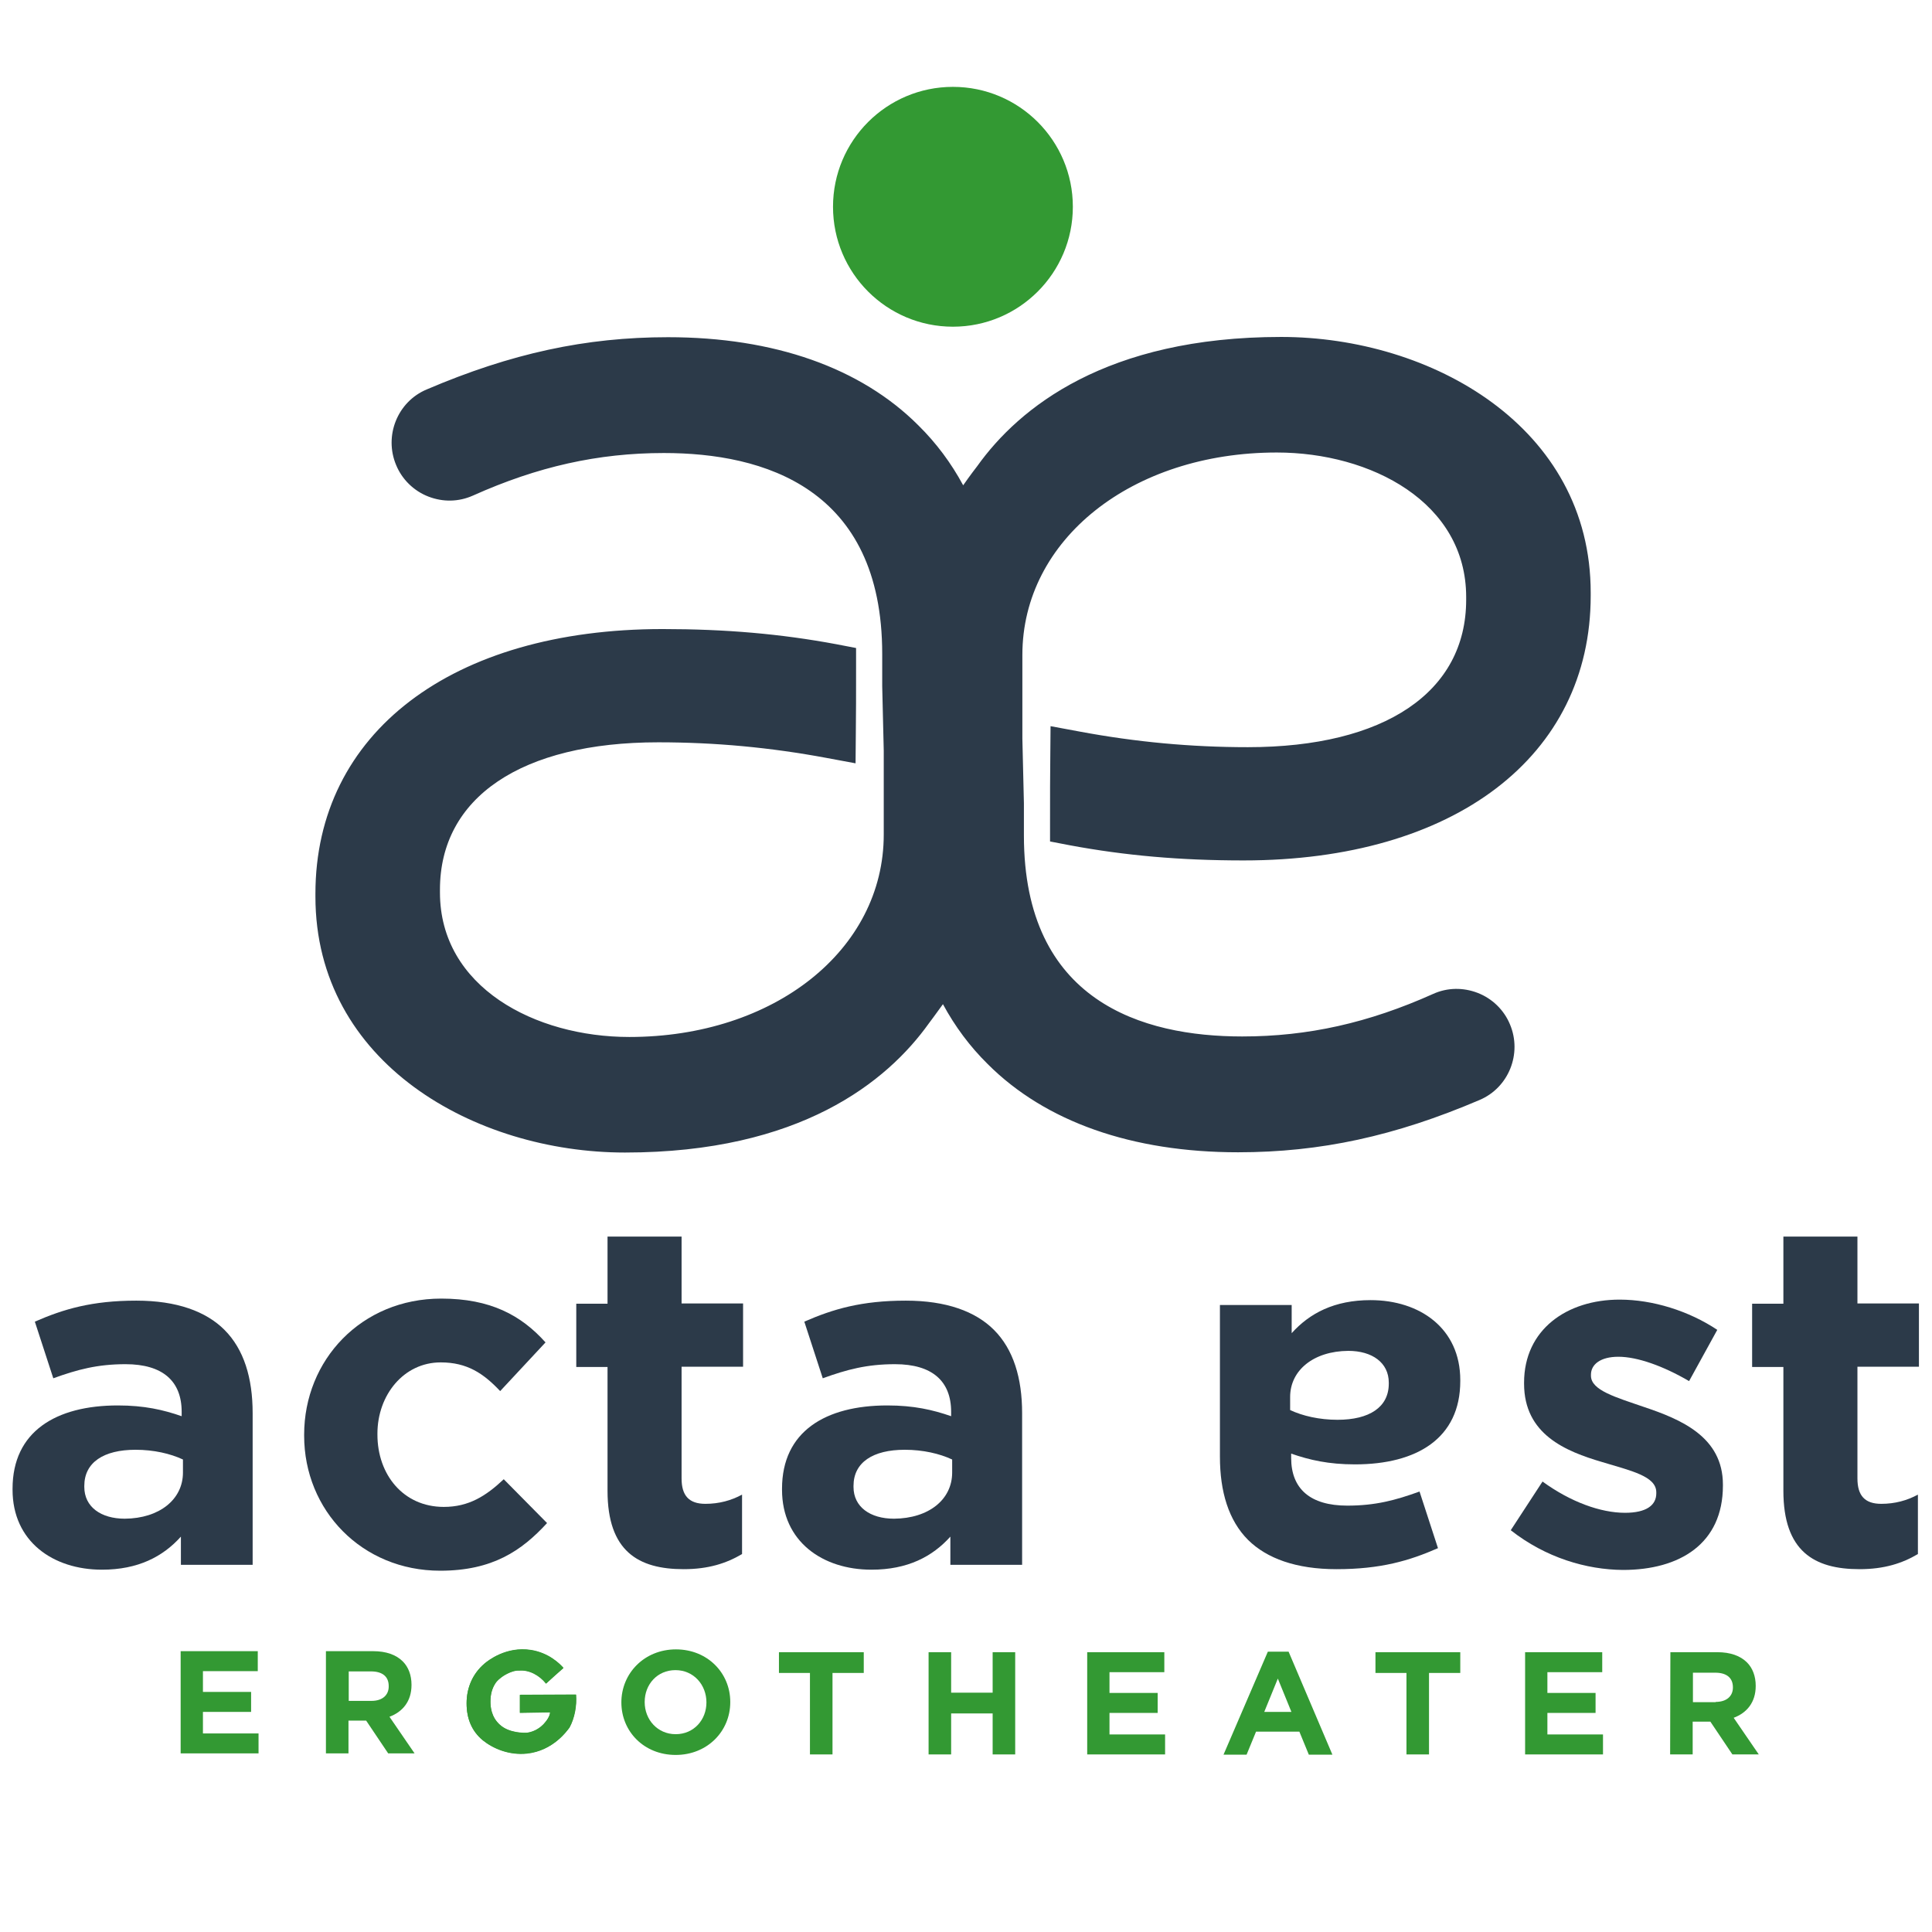
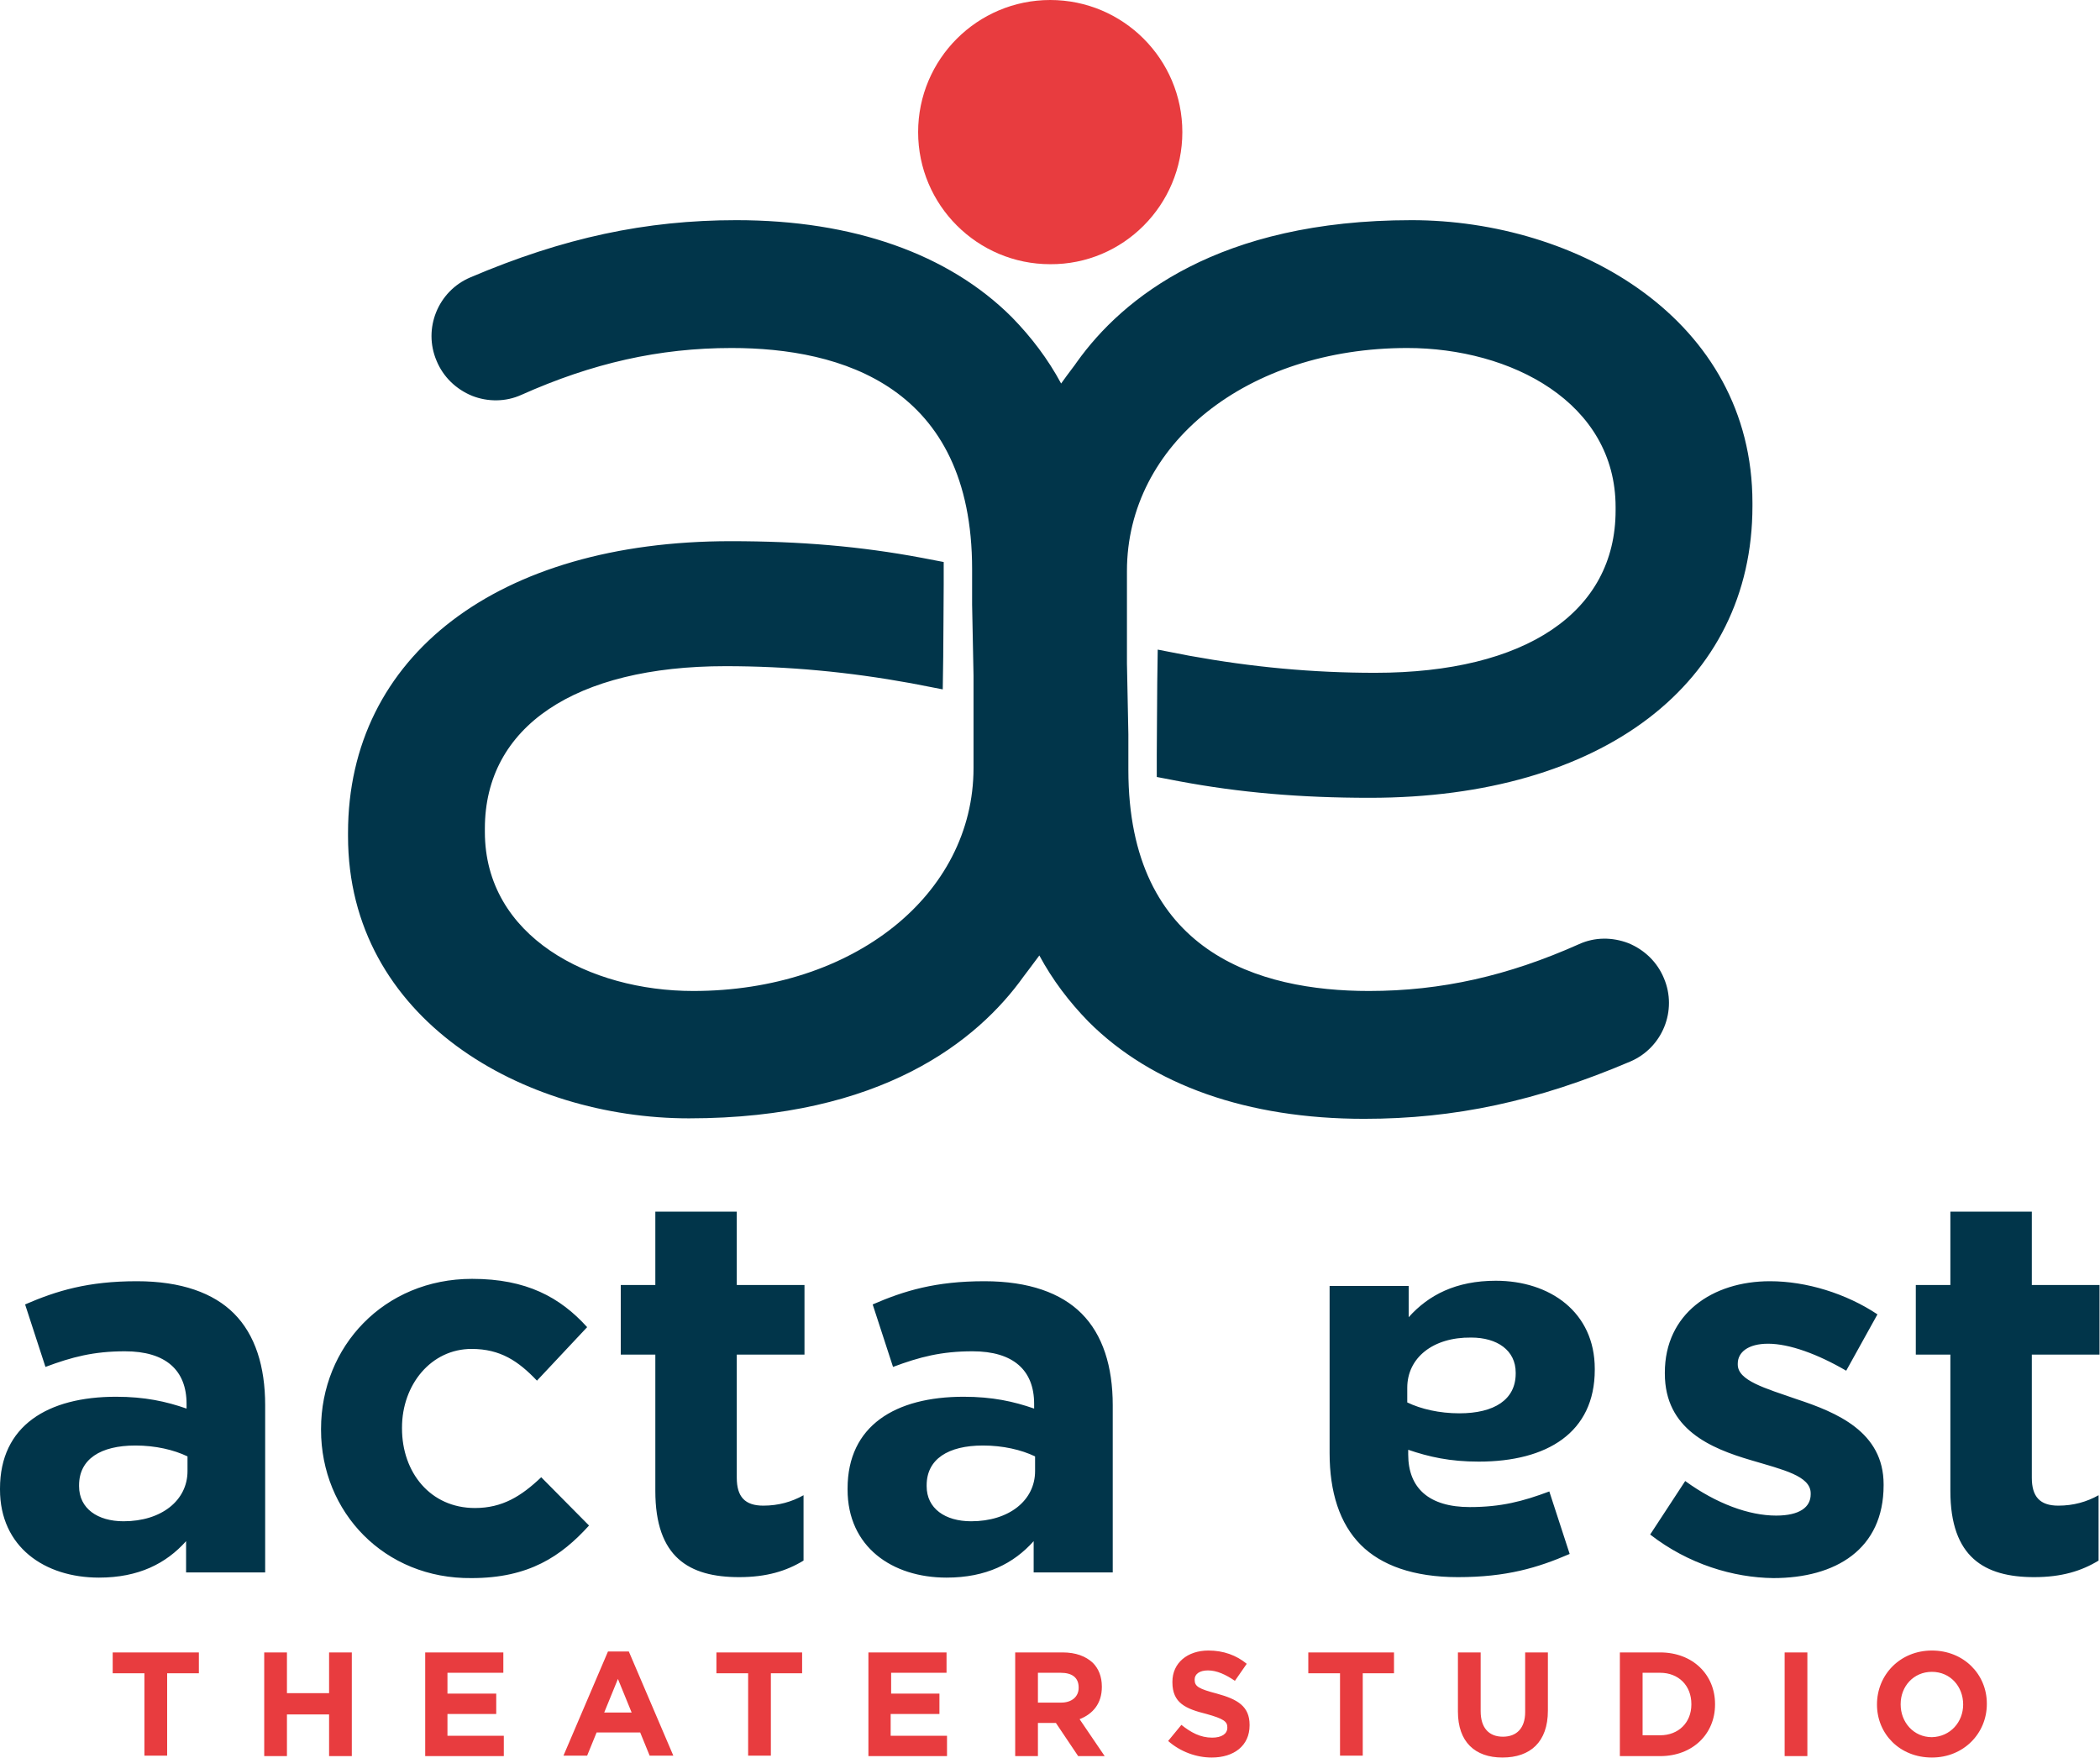
- <svg xmlns="http://www.w3.org/2000/svg" version="1.1" x="0px" y="0px" viewBox="0 0 754 754" style="enable-background:new 0 0 754 754;" xml:space="preserve">
+ <svg xmlns="http://www.w3.org/2000/svg" version="1.1" id="Layer_1" x="0px" y="0px" viewBox="0 0 443.5 371.2" style="enable-background:new 0 0 443.5 371.2;" xml:space="preserve">
  <style type="text/css">
- 	.st0{fill:#2C3A49;}
- 	.st1{fill:#339933;}
+ 	.st0{fill:#E83C3F;}
+ 	.st1{fill:#01354A;}
</style>
-   <g id="Layer_1">
-     <g id="Layer_1_1_">
-       <g>
-         <g>
-           <g>
-             <path class="st0" d="M4.9,581.4V581c0-22.3,16.9-32.5,41.1-32.5c10.3,0,17.7,1.7,24.9,4.2V551c0-12-7.4-18.6-21.9-18.6       c-11,0-18.8,2.1-28.2,5.5l-7.2-22.1c11.2-4.9,22.3-8.2,39.6-8.2c15.8,0,27.2,4.2,34.4,11.4c7.6,7.6,11,18.8,11,32.5v59.2h-28       v-11c-7,7.8-16.7,12.9-30.8,12.9C20.7,612.6,4.9,601.6,4.9,581.4z M71.4,574.7v-5.1c-4.9-2.3-11.4-3.8-18.5-3.8       c-12.4,0-20,4.9-20,14.1v0.4c0,7.8,6.5,12.4,15.8,12.4C62.2,592.6,71.4,585.2,71.4,574.7z" />
-           </g>
-         </g>
-         <g>
-           <g>
-             <path class="st0" d="M118.7,560.3v-0.4c0-29.1,22.3-53.1,53.5-53.1c19.2,0,31.2,6.5,40.7,17.1l-17.7,19       c-6.5-6.9-12.9-11.2-23.2-11.2c-14.5,0-24.7,12.8-24.7,27.8v0.4c0,15.6,10.1,28.2,25.9,28.2c9.7,0,16.4-4.2,23.4-10.8       l16.9,17.1c-9.9,10.8-21.3,18.6-41.7,18.6C141.2,613,118.7,589.4,118.7,560.3z" />
-           </g>
-         </g>
-         <g>
-           <g>
-             <path class="st0" d="M237.1,581.8v-48.3h-12.2v-24.7h12.2v-26.2H266v26.1h24v24.7h-24V577c0,6.7,2.9,9.9,9.3,9.9       c5.3,0,10.1-1.3,14.3-3.6v23.2c-6.1,3.6-13.1,5.9-22.8,5.9C249.1,612.4,237.1,605.4,237.1,581.8z" />
-           </g>
-         </g>
-         <g>
-           <g>
-             <path class="st0" d="M305.2,581.4V581c0-22.3,16.9-32.5,41.1-32.5c10.3,0,17.7,1.7,24.9,4.2V551c0-12-7.4-18.6-21.9-18.6       c-11,0-18.8,2.1-28.2,5.5l-7.2-22.1c11.2-4.9,22.3-8.2,39.6-8.2c15.8,0,27.2,4.2,34.4,11.4c7.6,7.6,11,18.8,11,32.5v59.2h-28       v-11c-7,7.8-16.7,12.9-30.8,12.9C321,612.6,305.2,601.6,305.2,581.4z M371.6,574.7v-5.1c-4.9-2.3-11.4-3.8-18.5-3.8       c-12.4,0-20,4.9-20,14.1v0.4c0,7.8,6.5,12.4,15.8,12.4C362.5,592.6,371.6,585.2,371.6,574.7z" />
-           </g>
-         </g>
-         <g>
-           <g>
-             <path class="st0" d="M569.9,538.6v0.4c0,22.3-16.9,32.5-41.1,32.5c-10.3,0-17.7-1.7-24.9-4.2v1.7c0,12,7.4,18.6,21.9,18.6       c11,0,18.8-2.1,28.2-5.5l7.2,22.1c-11.2,4.9-22.3,8.2-39.6,8.2c-15.8,0-27.2-4.2-34.5-11.4c-7.6-7.6-11-18.8-11-32.5v-59.2h28       v11c7-7.8,16.7-12.9,30.8-12.9C554.1,507.4,569.9,518.4,569.9,538.6z M503.5,545.2v5.1c4.9,2.3,11.4,3.8,18.5,3.8       c12.4,0,20-4.9,20-14.1v-0.4c0-7.8-6.5-12.4-15.8-12.4C512.6,527.3,503.5,534.8,503.5,545.2z" />
-           </g>
-         </g>
-         <g>
-           <g>
-             <path class="st0" d="M589.6,597.2l12.4-19c11,8,22.7,12.2,32.2,12.2c8.4,0,12.2-3,12.2-7.6v-0.4c0-6.3-9.9-8.4-21.1-11.8       c-14.3-4.2-30.5-10.8-30.5-30.6v-0.4c0-20.7,16.7-32.4,37.3-32.4c12.9,0,27,4.4,38.1,11.8l-11,20c-10.1-5.9-20.2-9.5-27.6-9.5       c-7,0-10.7,3-10.7,7v0.4c0,5.7,9.7,8.4,20.7,12.2c14.3,4.8,30.8,11.6,30.8,30.3v0.4c0,22.7-16.9,32.9-39,32.9       C619.1,612.6,603.2,607.9,589.6,597.2z" />
-           </g>
-         </g>
-         <g>
-           <g>
-             <path class="st0" d="M696,581.8v-48.3h-12.2v-24.7H696v-26.2h28.9v26.1h24v24.7h-24V577c0,6.7,2.9,9.9,9.3,9.9       c5.3,0,10.1-1.3,14.3-3.6v23.2c-6.1,3.6-13.1,5.9-22.8,5.9C708,612.4,696,605.4,696,581.8z" />
-           </g>
-         </g>
-       </g>
-       <g>
-         <g>
-           <circle class="st1" cx="371.9" cy="80.7" r="46.8" />
-         </g>
-       </g>
-       <g>
-         <g>
-           <path class="st0" d="M500,131.5c-68.3,0-102.3,27.6-118.6,50.4c-0.6,0.8-2.8,3.6-5.5,7.5c-4.7-8.7-10.5-16.5-17.5-23.4      c-22.5-22.5-56.3-34.4-97.7-34.4c-32.1,0-61.2,6.3-94.2,20.4c-11.4,4.8-16.7,18.1-11.9,29.5c2.3,5.6,6.9,10.1,12.6,12.3      c5.7,2.2,11.8,2.1,17.4-0.4c25.2-11.3,48.8-16.6,74.5-16.6c38.9,0,85.2,13.6,85.2,78.4v12.6l0.6,25.2v32.7c0,45-42.7,79-99.3,79      c-36.7,0-73.9-19.4-73.9-56.4v-1.1c0-36,31.8-57.5,85.2-57.5c22.2,0,43.7,2,65.7,6.1l11.3,2.1l0.1-11.5      c0.1-6.1,0.1-17.1,0.1-25.5v-8l-7.8-1.5c-21.5-4-43-5.9-67.7-5.9c-82.3,0-135.5,40.6-135.5,103.3v1.1      c0,64.9,62.2,99.9,120.8,99.9c68.3,0,102.3-27.6,118.6-50.4c0.6-0.8,2.7-3.6,5.5-7.5c4.7,8.7,10.5,16.5,17.5,23.4      c22.5,22.5,56.3,34.4,97.7,34.4c32.1,0,61.2-6.3,94.2-20.4c11.4-4.8,16.7-18.1,11.9-29.5c-2.3-5.6-6.9-10.1-12.6-12.3      c-5.7-2.2-11.9-2.1-17.4,0.4c-25.2,11.3-48.8,16.6-74.5,16.6c-38.9,0-85.2-13.6-85.2-78.4v-12.6l-0.6-25.2v-32.7      c0-45,42.7-79,99.3-79c36.7,0,73.9,19.4,73.9,56.4v1.1c0,36-31.8,57.5-85.2,57.5c-22.2,0-43.7-2-65.7-6.1l-11.3-2.1l-0.1,11.5      c-0.1,6.1-0.1,17.1-0.1,25.5v8l7.8,1.5c21.5,4,43,5.9,67.7,5.9c82.3,0,135.5-40.6,135.5-103.3v-1.1      C620.9,166.6,558.6,131.5,500,131.5z" />
-         </g>
-       </g>
-     </g>
-     <g id="Layer_2_1_">
- 	</g>
-     <g>
-       <g>
-         <g>
-           <path class="st1" d="M316.1,652.9H304v-8.1h33.1v8.1h-12.2v31.8h-8.8V652.9z" />
-           <path class="st1" d="M362.4,644.8h8.8v15.8h16.2v-15.8h8.8v39.9h-8.8v-16h-16.2v16h-8.8V644.8z" />
-           <path class="st1" d="M424.3,644.8h30.1v7.8H433v8.1h18.8v7.8H433v8.4h21.7v7.8h-30.4L424.3,644.8L424.3,644.8z" />
-           <path class="st1" d="M494.8,644.6h8.1l17.1,40.2h-9.2l-3.7-9h-16.9l-3.7,9h-9L494.8,644.6z M504,668.1l-5.3-13l-5.3,13H504z" />
-           <path class="st1" d="M548.9,652.9h-12.1v-8.1h33.1v8.1h-12.2v31.8h-8.8V652.9z" />
-           <path class="st1" d="M595.2,644.8h30.1v7.8h-21.4v8.1h18.8v7.8h-18.8v8.4h21.7v7.8h-30.4L595.2,644.8L595.2,644.8z" />
-           <path class="st1" d="M651.9,644.8h18.3c5.1,0,9,1.4,11.6,4c2.2,2.2,3.4,5.4,3.4,9.1v0.1c0,6.4-3.5,10.5-8.6,12.4l9.8,14.3h-10.3      l-8.6-12.8h-0.1h-6.8v12.8h-8.8L651.9,644.8L651.9,644.8z M669.6,664.2c4.3,0,6.7-2.3,6.7-5.6v-0.1c0-3.8-2.6-5.7-6.9-5.7h-8.7      v11.5h8.9V664.2z" />
-           <path class="st1" d="M242.5,664.4L242.5,664.4c0-11.4,9-20.7,21.3-20.7s21.2,9.2,21.2,20.5v0.1c0,11.4-9,20.6-21.3,20.6      C251.3,684.9,242.5,675.7,242.5,664.4z M275.7,664.4L275.7,664.4c0-6.9-5-12.6-12.1-12.6s-12,5.6-12,12.4v0.1      c0,6.8,5,12.5,12.1,12.5C270.8,676.8,275.7,671.2,275.7,664.4z" />
-           <path class="st1" d="M70.5,644.4h30.1v7.8H79.2v8.1H98v7.8H79.2v8.4h21.7v7.8H70.5C70.5,684.3,70.5,644.4,70.5,644.4z" />
-           <path class="st1" d="M127.3,644.4h18.3c5.1,0,9,1.4,11.6,4c2.2,2.2,3.4,5.4,3.4,9.1v0.1c0,6.4-3.5,10.5-8.6,12.4l9.8,14.3h-10.3      l-8.6-12.8h-0.1H136v12.8h-8.8v-39.9L127.3,644.4L127.3,644.4z M145,663.8c4.3,0,6.7-2.3,6.7-5.6V658c0-3.8-2.6-5.7-6.9-5.7      h-8.7v11.5H145z" />
-           <g>
-             <g id="XMLID_9_">
-               <g>
-                 <path class="st1" d="M205.6,684.3c-6.9,0.7-13.1-1.9-17.2-5.2c-4.2-3.5-6.3-8.3-6.3-14.4c0-6.1,2.4-11.6,7-15.5         c1.3-1.1,8.4-6.8,18.1-5.3c7,1.1,11.3,5.4,12.7,7c-2.3,2-4.5,4-6.8,6.1c-2.7-3.4-6.7-5.4-10.4-5.1c-3.2-0.2-6.9,2.5-7.1,2.7         c-0.3,0.3-1.5,1-2.4,2.5c-1.2,1.9-1.8,4.2-1.8,6.9c0,1.8,0.2,6,3.7,9.1c3.6,3.3,9.6,3.2,10.7,3.1c3.3-0.5,5.4-2.4,6.3-3.3         c1.3-1.4,2.5-3.1,2.6-4.7l-11.8,0.2v-7l21.9-0.1c0.4,4.4-0.5,9.2-2.5,12.9C221.4,675.3,215.9,683.3,205.6,684.3z" />
-               </g>
-               <g>
-                 <path class="st1" d="M222.2,674.2c-0.8,1.2-6.3,9.1-16.6,10.2c-6.9,0.7-13.1-1.9-17.2-5.2c-4.2-3.5-6.3-8.3-6.3-14.4         c0-6.1,2.4-11.6,7-15.5c1.3-1.1,8.4-6.8,18.1-5.3c7,1.1,11.3,5.4,12.7,7c-2.3,2-4.5,4-6.8,6.1c-2.7-3.4-6.7-5.4-10.4-5.1         c-3.2-0.2-6.9,2.5-7.1,2.7c-0.3,0.3-1.5,1-2.4,2.5c-1.2,1.9-1.8,4.2-1.8,6.9c0,1.8,0.2,6,3.7,9.1c3.6,3.3,9.6,3.2,10.7,3.1         c3.3-0.5,5.4-2.4,6.3-3.3c1.3-1.4,2.5-3.1,2.6-4.7l-11.8,0.2v-7l21.9-0.1C225.1,665.7,224.2,670.5,222.2,674.2z" />
-               </g>
-             </g>
-           </g>
-         </g>
-       </g>
-     </g>
-   </g>
-   <g id="Layer_2">
- </g>
+   <path class="st0" d="M35.3,353.4v17.4h-4.8v-17.4h-6.7V349H42v4.4H35.3z M74.3,349v21.9h-4.8v-8.8h-8.9v8.8h-4.8V349h4.8v8.6h8.9  V349L74.3,349z M104.8,357.7v4.3H94.5v4.6h11.9v4.3H89.8V349h16.5v4.3H94.5v4.4L104.8,357.7z M128.4,348.8h4.4l9.4,22h-5l-2-4.9  h-9.2l-2,4.9H119L128.4,348.8z M133.4,361.7l-2.9-7.1l-2.9,7.1H133.4z M162.8,353.4v17.4H158v-17.4h-6.7V349h18.1v4.4H162.8z   M198.4,357.7v4.3h-10.3v4.6H200v4.3h-16.6V349h16.5v4.3h-11.7v4.4L198.4,357.7z M214.4,349h10c2.8,0,4.9,0.8,6.4,2.2  c1.2,1.2,1.9,2.9,1.9,5v0.1c0,3.5-1.9,5.7-4.7,6.8l5.3,7.8h-5.6l-4.7-7h-3.8v7h-4.8V349z M224.1,359.6c2.3,0,3.7-1.3,3.7-3.1v-0.1  c0-2.1-1.4-3.1-3.8-3.1h-4.8v6.3H224.1z M246.7,367.7l2.8-3.4c2,1.6,4,2.7,6.5,2.7c2,0,3.2-0.8,3.2-2.1v-0.1c0-1.2-0.8-1.8-4.4-2.8  c-4.4-1.1-7.2-2.3-7.2-6.7v-0.1c0-4,3.2-6.6,7.6-6.6c3.2,0,5.9,1,8.1,2.8l-2.5,3.6c-1.9-1.3-3.8-2.2-5.7-2.2c-1.8,0-2.8,0.8-2.8,1.9  v0.1c0,1.4,0.9,1.9,4.7,2.9c4.4,1.2,6.9,2.7,6.9,6.6v0.1c0,4.3-3.3,6.8-8,6.8C252.7,371.2,249.3,370,246.7,367.7 M283,353.4h-6.7  V349h18.1v4.4h-6.6v17.4H283L283,353.4z M307.9,361.5V349h4.8v12.4c0,3.6,1.8,5.4,4.7,5.4c2.9,0,4.7-1.8,4.7-5.2V349h4.8v12.3  c0,6.6-3.7,9.9-9.6,9.9C311.5,371.2,307.9,367.9,307.9,361.5 M342.1,349h8.5c6.9,0,11.6,4.7,11.6,10.9v0.1c0,6.2-4.7,10.9-11.6,10.9  h-8.5V349z M350.6,366.5c3.9,0,6.6-2.7,6.6-6.5v-0.1c0-3.9-2.7-6.6-6.6-6.6h-3.7v13.2L350.6,366.5z M376.9,349h4.8v21.9h-4.8  L376.9,349z M396.4,360L396.4,360c0-6.3,4.9-11.4,11.6-11.4s11.6,5,11.6,11.2v0.1c0,6.2-4.9,11.3-11.6,11.3  C401.2,371.2,396.4,366.2,396.4,360 M414.6,360L414.6,360c0-3.8-2.7-6.9-6.6-6.9c-3.9,0-6.6,3.1-6.6,6.8v0.1c0,3.7,2.7,6.9,6.6,6.9  C411.9,366.8,414.6,363.7,414.6,360" />
+   <path class="st1" d="M0,314.6v-0.2C0,301.1,10.1,295,24.5,295c6.1,0,10.6,1,14.9,2.5v-1c0-7.1-4.4-11.1-13-11.1  c-6.6,0-11.2,1.2-16.8,3.3l-4.3-13.2c6.7-2.9,13.3-4.9,23.6-4.9c9.4,0,16.2,2.5,20.5,6.8c4.5,4.5,6.6,11.2,6.6,19.4v35.3H39.3v-6.6  c-4.2,4.7-10,7.7-18.4,7.7C9.4,333.2,0,326.7,0,314.6 M39.6,310.7v-3.1c-2.9-1.4-6.8-2.3-11-2.3c-7.4,0-11.9,2.9-11.9,8.4v0.2  c0,4.7,3.9,7.4,9.4,7.4C34.1,321.3,39.6,316.9,39.6,310.7 M67.8,302v-0.2c0-17.4,13.3-31.7,31.9-31.7c11.5,0,18.6,3.9,24.3,10.2  l-10.6,11.3c-3.9-4.1-7.7-6.7-13.8-6.7c-8.6,0-14.7,7.6-14.7,16.6v0.2c0,9.3,6,16.8,15.4,16.8c5.8,0,9.8-2.5,14-6.5l10.1,10.2  c-5.9,6.5-12.7,11.1-24.8,11.1C81.2,333.5,67.8,319.4,67.8,302 M138.4,314.9v-28.8h-7.3v-14.7h7.3v-15.5h17.2v15.5h14.3v14.7h-14.3  v26c0,4,1.7,5.9,5.6,5.9c3.2,0,6-0.8,8.5-2.2v13.8c-3.6,2.2-7.8,3.5-13.6,3.5C145.5,333.1,138.4,328.9,138.4,314.9 M179,314.6v-0.2  c0-13.3,10.1-19.4,24.5-19.4c6.1,0,10.6,1,14.9,2.5v-1c0-7.1-4.4-11.1-13-11.1c-6.6,0-11.2,1.2-16.8,3.3l-4.3-13.2  c6.7-2.9,13.3-4.9,23.6-4.9c9.4,0,16.2,2.5,20.5,6.8c4.5,4.5,6.6,11.2,6.6,19.4v35.3h-16.7v-6.6c-4.2,4.7-10,7.7-18.4,7.7  C188.4,333.2,179,326.7,179,314.6 M218.6,310.7v-3.1c-2.9-1.4-6.8-2.3-11-2.3c-7.4,0-11.9,2.9-11.9,8.4v0.2c0,4.7,3.9,7.4,9.4,7.4  C213.1,321.3,218.6,316.9,218.6,310.7 M336.8,289.1v0.2c0,13.3-10.1,19.4-24.5,19.4c-6.1,0-10.5-1-14.9-2.5v1  c0,7.1,4.4,11.1,13,11.1c6.6,0,11.2-1.2,16.8-3.3l4.3,13.2c-6.7,2.9-13.3,4.9-23.6,4.9c-9.4,0-16.2-2.5-20.5-6.8  c-4.5-4.5-6.6-11.2-6.6-19.4v-35.3h16.7v6.6c4.2-4.7,10-7.7,18.4-7.7C327.3,270.5,336.8,277.1,336.8,289.1 M297.2,293.1v3.1  c2.9,1.4,6.8,2.3,11,2.3c7.4,0,11.9-2.9,11.9-8.4v-0.2c0-4.7-3.9-7.4-9.4-7.4C302.6,282.4,297.2,286.8,297.2,293.1 M348.5,324.1  l7.4-11.3c6.6,4.8,13.5,7.3,19.2,7.3c5,0,7.3-1.8,7.3-4.5v-0.2c0-3.7-5.9-5-12.6-7c-8.5-2.5-18.2-6.5-18.2-18.3v-0.2  c0-12.4,10-19.3,22.2-19.3c7.7,0,16.1,2.6,22.7,7l-6.6,11.9c-6-3.5-12-5.7-16.5-5.7c-4.2,0-6.4,1.8-6.4,4.2v0.2  c0,3.4,5.8,5,12.4,7.3c8.5,2.8,18.4,6.9,18.4,18v0.2c0,13.5-10.1,19.6-23.3,19.6C366.1,333.2,356.6,330.4,348.5,324.1 M411.9,314.9  v-28.8h-7.3v-14.7h7.3v-15.5h17.2v15.5h14.3v14.7h-14.3v26c0,4,1.7,5.9,5.6,5.9c3.2,0,6-0.8,8.5-2.2v13.8c-3.6,2.2-7.8,3.5-13.6,3.5  C419.1,333.1,411.9,328.9,411.9,314.9" />
+   <path class="st0" d="M249.7,27.9c0-15.4-12.5-27.9-27.9-27.9c-15.4,0-27.9,12.5-27.9,27.9s12.5,27.9,27.9,27.9  C237.2,55.9,249.7,43.3,249.7,27.9" />
+   <path class="st1" d="M298.1,46.5c-40.7,0-61,16.4-70.7,30c-0.3,0.5-1.6,2.1-3.3,4.5c-2.8-5.2-6.3-9.8-10.4-14  c-13.4-13.4-33.6-20.5-58.2-20.5c-19.1,0-36.5,3.7-56.2,12.1c-6.8,2.9-10,10.8-7.1,17.6c1.4,3.4,4.1,6,7.5,7.4  c3.3,1.3,7.1,1.3,10.4-0.2c15-6.7,29.1-9.9,44.4-9.9c23.2,0,50.8,8.1,50.8,46.7l0,7.5l0.3,15v19.5c0,26.8-25.4,47.1-59.2,47.1  c-21.9,0-44-11.5-44-33.6V175c0-21.5,19-34.3,50.8-34.3c13.2,0,26,1.2,39.2,3.6l6.7,1.3l0.1-6.9c0-3.6,0.1-10.2,0.1-15.2l0-4.8  l-4.7-0.9c-12.8-2.4-25.6-3.5-40.3-3.5c-49.1,0-80.8,24.2-80.8,61.6v0.7c0,38.7,37.1,59.6,72,59.6c40.7,0,61-16.4,70.7-30  c0.3-0.4,1.6-2.1,3.3-4.4c2.8,5.2,6.3,9.8,10.4,14c13.4,13.4,33.6,20.5,58.2,20.5c19.1,0,36.5-3.7,56.2-12.1  c6.8-2.9,10-10.8,7.1-17.6c-1.4-3.4-4.1-6-7.5-7.4c-3.4-1.3-7.1-1.3-10.4,0.2c-15,6.7-29.1,9.9-44.4,9.9c-23.2,0-50.8-8.1-50.8-46.7  l0-7.5l-0.3-15v-19.5c0-26.8,25.4-47.1,59.2-47.1c21.9,0,44,11.5,44,33.6v0.7c0,21.5-19,34.3-50.8,34.3c-13.2,0-26-1.2-39.2-3.6  l-6.7-1.3l-0.1,6.9c0,3.6-0.1,10.2-0.1,15.2l0,4.8l4.7,0.9c12.8,2.4,25.6,3.5,40.3,3.5c49.1,0,80.8-24.2,80.8-61.6v-0.7  C370.1,67.4,333,46.5,298.1,46.5" />
</svg>
